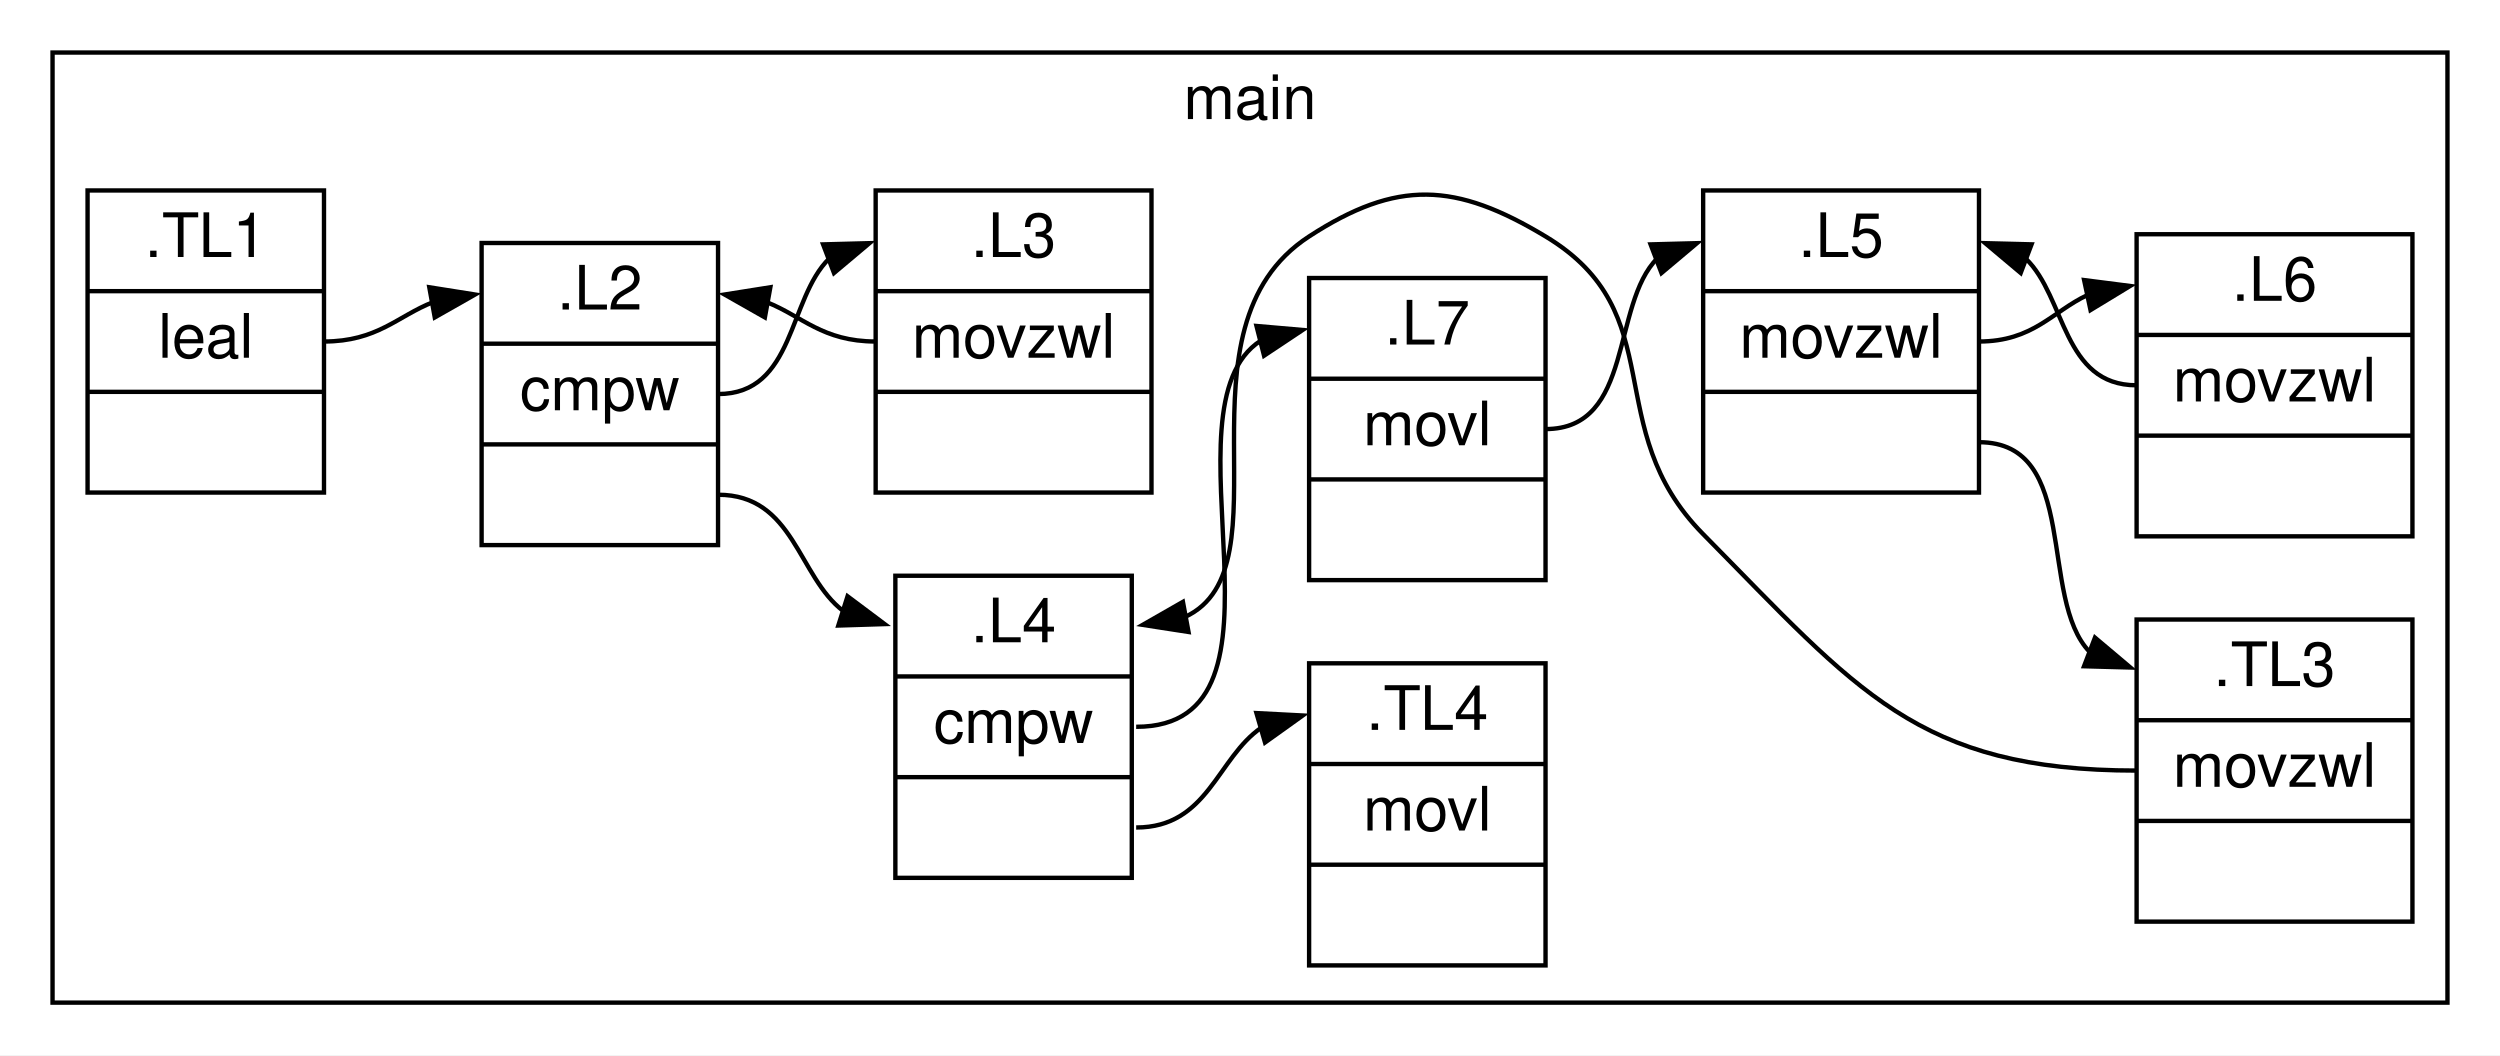
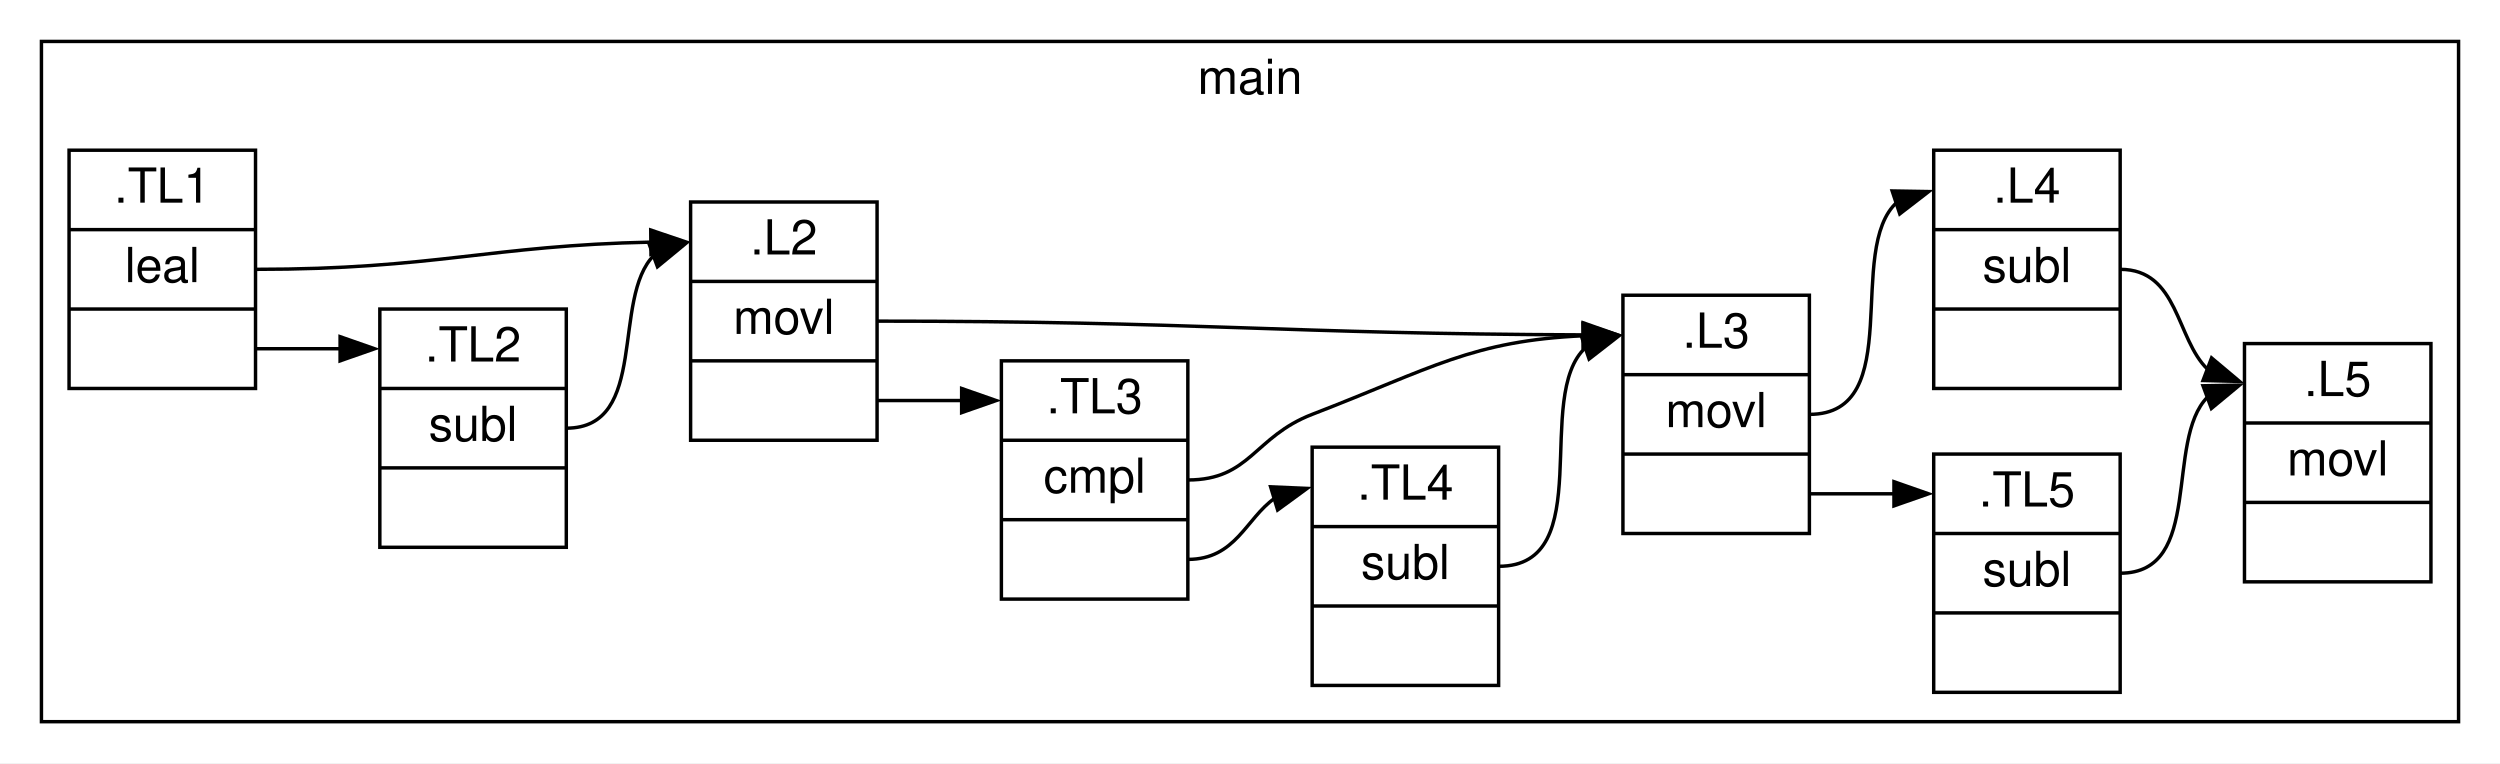
- <svg xmlns="http://www.w3.org/2000/svg" width="571pt" height="241pt" viewBox="0.00 0.00 571.00 241.00">
-   <g id="graph0" class="graph" transform="scale(1 1) rotate(0) translate(4 237)">
-     <polygon fill="white" stroke="none" points="-4,4 -4,-237 567,-237 567,4 -4,4" />
+ <svg xmlns="http://www.w3.org/2000/svg" width="724pt" height="221pt" viewBox="0.00 0.00 724.00 221.00">
+   <g id="graph0" class="graph" transform="scale(1 1) rotate(0) translate(4 217)">
+     <polygon fill="white" stroke="none" points="-4,4 -4,-217 720,-217 720,4 -4,4" />
    <g id="clust1" class="cluster">
-       <polygon fill="none" stroke="black" points="8,-8 8,-225 555,-225 555,-8 8,-8" />
-       <text text-anchor="middle" x="281.5" y="-209.8" font-family="Helvetica,Arial,sans-serif" font-size="14.00">main</text>
+       <polygon fill="none" stroke="black" points="8,-8 8,-205 708,-205 708,-8 8,-8" />
+       <text text-anchor="middle" x="358" y="-189.8" font-family="Helvetica,Arial,sans-serif" font-size="14.00">main</text>
    </g>
    <g id="node1" class="node">
-       <polygon fill="none" stroke="black" points="16,-124.5 16,-193.5 70,-193.5 70,-124.5 16,-124.5" />
-       <text text-anchor="middle" x="43" y="-178.3" font-family="Helvetica,Arial,sans-serif" font-size="14.00">.TL1</text>
-       <polyline fill="none" stroke="black" points="16,-170.5 70,-170.5" />
-       <text text-anchor="middle" x="43" y="-155.3" font-family="Helvetica,Arial,sans-serif" font-size="14.00">leal</text>
-       <polyline fill="none" stroke="black" points="16,-147.5 70,-147.5" />
-       <text text-anchor="middle" x="43" y="-132.3" font-family="Helvetica,Arial,sans-serif" font-size="14.00"> </text>
+       <polygon fill="none" stroke="black" points="16,-104.5 16,-173.5 70,-173.5 70,-104.5 16,-104.5" />
+       <text text-anchor="middle" x="43" y="-158.3" font-family="Helvetica,Arial,sans-serif" font-size="14.00">.TL1</text>
+       <polyline fill="none" stroke="black" points="16,-150.5 70,-150.5" />
+       <text text-anchor="middle" x="43" y="-135.3" font-family="Helvetica,Arial,sans-serif" font-size="14.00">leal</text>
+       <polyline fill="none" stroke="black" points="16,-127.5 70,-127.5" />
+       <text text-anchor="middle" x="43" y="-112.3" font-family="Helvetica,Arial,sans-serif" font-size="14.00"> </text>
    </g>
    <g id="node2" class="node">
-       <polygon fill="none" stroke="black" points="106,-112.5 106,-181.5 160,-181.5 160,-112.5 106,-112.5" />
-       <text text-anchor="middle" x="133" y="-166.3" font-family="Helvetica,Arial,sans-serif" font-size="14.00">.L2</text>
-       <polyline fill="none" stroke="black" points="106,-158.5 160,-158.5" />
-       <text text-anchor="middle" x="133" y="-143.3" font-family="Helvetica,Arial,sans-serif" font-size="14.00">cmpw</text>
-       <polyline fill="none" stroke="black" points="106,-135.5 160,-135.5" />
-       <text text-anchor="middle" x="133" y="-120.3" font-family="Helvetica,Arial,sans-serif" font-size="14.00"> </text>
+       <polygon fill="none" stroke="black" points="196,-89.5 196,-158.5 250,-158.5 250,-89.5 196,-89.5" />
+       <text text-anchor="middle" x="223" y="-143.3" font-family="Helvetica,Arial,sans-serif" font-size="14.00">.L2</text>
+       <polyline fill="none" stroke="black" points="196,-135.5 250,-135.5" />
+       <text text-anchor="middle" x="223" y="-120.3" font-family="Helvetica,Arial,sans-serif" font-size="14.00">movl</text>
+       <polyline fill="none" stroke="black" points="196,-112.5 250,-112.5" />
+       <text text-anchor="middle" x="223" y="-97.3" font-family="Helvetica,Arial,sans-serif" font-size="14.00"> </text>
    </g>
    <g id="1" class="edge">
-       <path fill="none" stroke="black" d="M70,-159C82.16,-159 86.82,-164.81 94.88,-167.98" />
-       <polygon fill="black" stroke="black" points="94.05,-171.39 104.51,-169.73 95.3,-164.5 94.05,-171.39" />
+       <path fill="none" stroke="black" d="M70,-139C122.17,-139 137.74,-145.91 184.76,-146.89" />
+       <polygon fill="black" stroke="black" points="184.45,-150.38 194.49,-146.98 184.52,-143.38 184.45,-150.38" />
    </g>
    <g id="node3" class="node">
-       <polygon fill="none" stroke="black" points="196,-124.5 196,-193.5 259,-193.5 259,-124.5 196,-124.5" />
-       <text text-anchor="middle" x="227.5" y="-178.3" font-family="Helvetica,Arial,sans-serif" font-size="14.00">.L3</text>
-       <polyline fill="none" stroke="black" points="196,-170.5 259,-170.5" />
-       <text text-anchor="middle" x="227.5" y="-155.3" font-family="Helvetica,Arial,sans-serif" font-size="14.00">movzwl</text>
-       <polyline fill="none" stroke="black" points="196,-147.5 259,-147.5" />
-       <text text-anchor="middle" x="227.5" y="-132.3" font-family="Helvetica,Arial,sans-serif" font-size="14.00"> </text>
+       <polygon fill="none" stroke="black" points="106,-58.5 106,-127.5 160,-127.5 160,-58.5 106,-58.5" />
+       <text text-anchor="middle" x="133" y="-112.3" font-family="Helvetica,Arial,sans-serif" font-size="14.00">.TL2</text>
+       <polyline fill="none" stroke="black" points="106,-104.5 160,-104.5" />
+       <text text-anchor="middle" x="133" y="-89.3" font-family="Helvetica,Arial,sans-serif" font-size="14.00">subl</text>
+       <polyline fill="none" stroke="black" points="106,-81.5 160,-81.5" />
+       <text text-anchor="middle" x="133" y="-66.3" font-family="Helvetica,Arial,sans-serif" font-size="14.00"> </text>
    </g>
    <g id="1" class="edge">
-       <path fill="none" stroke="black" d="M160,-147C177.61,-147 175.95,-168.79 185.43,-177.99" />
-       <polygon fill="black" stroke="black" points="183.99,-181.18 194.59,-181.46 186.48,-174.64 183.99,-181.18" />
+       <path fill="none" stroke="black" d="M70,-116C81.38,-116 86.68,-116 94.55,-116" />
+       <polygon fill="black" stroke="black" points="94.49,-119.5 104.49,-116 94.49,-112.5 94.49,-119.5" />
    </g>
    <g id="node4" class="node">
-       <polygon fill="none" stroke="black" points="200.5,-36.5 200.5,-105.5 254.5,-105.5 254.5,-36.5 200.5,-36.5" />
-       <text text-anchor="middle" x="227.5" y="-90.3" font-family="Helvetica,Arial,sans-serif" font-size="14.00">.L4</text>
-       <polyline fill="none" stroke="black" points="200.5,-82.5 254.5,-82.5" />
-       <text text-anchor="middle" x="227.5" y="-67.3" font-family="Helvetica,Arial,sans-serif" font-size="14.00">cmpw</text>
-       <polyline fill="none" stroke="black" points="200.5,-59.5 254.5,-59.5" />
-       <text text-anchor="middle" x="227.5" y="-44.3" font-family="Helvetica,Arial,sans-serif" font-size="14.00"> </text>
+       <polygon fill="none" stroke="black" points="466,-62.5 466,-131.5 520,-131.5 520,-62.5 466,-62.5" />
+       <text text-anchor="middle" x="493" y="-116.3" font-family="Helvetica,Arial,sans-serif" font-size="14.00">.L3</text>
+       <polyline fill="none" stroke="black" points="466,-108.5 520,-108.5" />
+       <text text-anchor="middle" x="493" y="-93.3" font-family="Helvetica,Arial,sans-serif" font-size="14.00">movl</text>
+       <polyline fill="none" stroke="black" points="466,-85.5 520,-85.5" />
+       <text text-anchor="middle" x="493" y="-70.3" font-family="Helvetica,Arial,sans-serif" font-size="14.00"> </text>
    </g>
    <g id="1" class="edge">
-       <path fill="none" stroke="black" d="M160,-124C177.39,-124 178.21,-105.32 188.61,-97.44" />
-       <polygon fill="black" stroke="black" points="189.58,-100.81 198.06,-94.46 187.47,-94.13 189.58,-100.81" />
+       <path fill="none" stroke="black" d="M250,-124C342.08,-124 367.9,-120.32 454.54,-120.02" />
+       <polygon fill="black" stroke="black" points="454.49,-123.52 464.49,-120 454.48,-116.52 454.49,-123.52" />
+     </g>
+     <g id="node5" class="node">
+       <polygon fill="none" stroke="black" points="286,-43.5 286,-112.5 340,-112.5 340,-43.5 286,-43.5" />
+       <text text-anchor="middle" x="313" y="-97.3" font-family="Helvetica,Arial,sans-serif" font-size="14.00">.TL3</text>
+       <polyline fill="none" stroke="black" points="286,-89.5 340,-89.5" />
+       <text text-anchor="middle" x="313" y="-74.3" font-family="Helvetica,Arial,sans-serif" font-size="14.00">cmpl</text>
+       <polyline fill="none" stroke="black" points="286,-66.5 340,-66.5" />
+       <text text-anchor="middle" x="313" y="-51.3" font-family="Helvetica,Arial,sans-serif" font-size="14.00"> </text>
    </g>
    <g id="1" class="edge">
-       <path fill="none" stroke="black" d="M196,-159C183.84,-159 179.18,-164.81 171.12,-167.98" />
-       <polygon fill="black" stroke="black" points="170.7,-164.5 161.49,-169.73 171.95,-171.39 170.7,-164.5" />
-     </g>
-     <g id="node5" class="node">
-       <polygon fill="none" stroke="black" points="295,-104.5 295,-173.5 349,-173.5 349,-104.5 295,-104.5" />
-       <text text-anchor="middle" x="322" y="-158.3" font-family="Helvetica,Arial,sans-serif" font-size="14.00">.L7</text>
-       <polyline fill="none" stroke="black" points="295,-150.5 349,-150.5" />
-       <text text-anchor="middle" x="322" y="-135.3" font-family="Helvetica,Arial,sans-serif" font-size="14.00">movl</text>
-       <polyline fill="none" stroke="black" points="295,-127.5 349,-127.5" />
-       <text text-anchor="middle" x="322" y="-112.3" font-family="Helvetica,Arial,sans-serif" font-size="14.00"> </text>
+       <path fill="none" stroke="black" d="M250,-101C261.38,-101 266.68,-101 274.55,-101" />
+       <polygon fill="black" stroke="black" points="274.49,-104.5 284.49,-101 274.49,-97.5 274.49,-104.5" />
    </g>
    <g id="1" class="edge">
-       <path fill="none" stroke="black" d="M255.5,-71C294.94,-71 260.15,-143.82 283.93,-159.18" />
-       <polygon fill="black" stroke="black" points="282.98,-162.55 293.53,-161.63 284.71,-155.76 282.98,-162.55" />
+       <path fill="none" stroke="black" d="M160,-93C184.11,-93 172.91,-130.73 185.44,-143.12" />
+       <polygon fill="black" stroke="black" points="183.99,-146.31 194.58,-146.48 186.4,-139.74 183.99,-146.31" />
+     </g>
+     <g id="node7" class="node">
+       <polygon fill="none" stroke="black" points="556,-104.5 556,-173.5 610,-173.5 610,-104.5 556,-104.5" />
+       <text text-anchor="middle" x="583" y="-158.3" font-family="Helvetica,Arial,sans-serif" font-size="14.00">.L4</text>
+       <polyline fill="none" stroke="black" points="556,-150.5 610,-150.5" />
+       <text text-anchor="middle" x="583" y="-135.3" font-family="Helvetica,Arial,sans-serif" font-size="14.00">subl</text>
+       <polyline fill="none" stroke="black" points="556,-127.5 610,-127.5" />
+       <text text-anchor="middle" x="583" y="-112.3" font-family="Helvetica,Arial,sans-serif" font-size="14.00"> </text>
+     </g>
+     <g id="1" class="edge">
+       <path fill="none" stroke="black" d="M520,-97C548.38,-97 530.18,-145 545.46,-158.51" />
+       <polygon fill="black" stroke="black" points="543.97,-161.7 554.56,-161.52 546.17,-155.05 543.97,-161.7" />
+     </g>
+     <g id="node8" class="node">
+       <polygon fill="none" stroke="black" points="556,-16.5 556,-85.5 610,-85.5 610,-16.5 556,-16.5" />
+       <text text-anchor="middle" x="583" y="-70.3" font-family="Helvetica,Arial,sans-serif" font-size="14.00">.TL5</text>
+       <polyline fill="none" stroke="black" points="556,-62.5 610,-62.5" />
+       <text text-anchor="middle" x="583" y="-47.3" font-family="Helvetica,Arial,sans-serif" font-size="14.00">subl</text>
+       <polyline fill="none" stroke="black" points="556,-39.5 610,-39.5" />
+       <text text-anchor="middle" x="583" y="-24.3" font-family="Helvetica,Arial,sans-serif" font-size="14.00"> </text>
+     </g>
+     <g id="1" class="edge">
+       <path fill="none" stroke="black" d="M520,-74C531.38,-74 536.68,-74 544.55,-74" />
+       <polygon fill="black" stroke="black" points="544.49,-77.5 554.49,-74 544.49,-70.5 544.49,-77.5" />
+     </g>
+     <g id="1" class="edge">
+       <path fill="none" stroke="black" d="M340,-78C358.09,-78 359.12,-90.49 376,-97 410.76,-110.4 422.45,-118.34 454.74,-119.77" />
+       <polygon fill="black" stroke="black" points="454.42,-123.26 464.49,-119.97 454.56,-116.26 454.42,-123.26" />
+     </g>
+     <g id="node6" class="node">
+       <polygon fill="none" stroke="black" points="376,-18.5 376,-87.5 430,-87.5 430,-18.5 376,-18.5" />
+       <text text-anchor="middle" x="403" y="-72.3" font-family="Helvetica,Arial,sans-serif" font-size="14.00">.TL4</text>
+       <polyline fill="none" stroke="black" points="376,-64.5 430,-64.5" />
+       <text text-anchor="middle" x="403" y="-49.3" font-family="Helvetica,Arial,sans-serif" font-size="14.00">subl</text>
+       <polyline fill="none" stroke="black" points="376,-41.5 430,-41.5" />
+       <text text-anchor="middle" x="403" y="-26.3" font-family="Helvetica,Arial,sans-serif" font-size="14.00"> </text>
+     </g>
+     <g id="1" class="edge">
+       <path fill="none" stroke="black" d="M340,-55C353.89,-55 356.78,-66.81 365.17,-72.72" />
+       <polygon fill="black" stroke="black" points="363.97,-76.01 374.55,-75.56 366,-69.31 363.97,-76.01" />
+     </g>
+     <g id="1" class="edge">
+       <path fill="none" stroke="black" d="M430,-53C459.05,-53 439.79,-102.48 455.26,-116.4" />
+       <polygon fill="black" stroke="black" points="453.97,-119.66 464.56,-119.52 456.2,-113.02 453.97,-119.66" />
    </g>
    <g id="node9" class="node">
-       <polygon fill="none" stroke="black" points="295,-16.5 295,-85.5 349,-85.5 349,-16.5 295,-16.5" />
-       <text text-anchor="middle" x="322" y="-70.3" font-family="Helvetica,Arial,sans-serif" font-size="14.00">.TL4</text>
-       <polyline fill="none" stroke="black" points="295,-62.5 349,-62.5" />
-       <text text-anchor="middle" x="322" y="-47.3" font-family="Helvetica,Arial,sans-serif" font-size="14.00">movl</text>
-       <polyline fill="none" stroke="black" points="295,-39.5 349,-39.5" />
-       <text text-anchor="middle" x="322" y="-24.3" font-family="Helvetica,Arial,sans-serif" font-size="14.00"> </text>
+       <polygon fill="none" stroke="black" points="646,-48.5 646,-117.5 700,-117.5 700,-48.5 646,-48.5" />
+       <text text-anchor="middle" x="673" y="-102.3" font-family="Helvetica,Arial,sans-serif" font-size="14.00">.L5</text>
+       <polyline fill="none" stroke="black" points="646,-94.5 700,-94.5" />
+       <text text-anchor="middle" x="673" y="-79.3" font-family="Helvetica,Arial,sans-serif" font-size="14.00">movl</text>
+       <polyline fill="none" stroke="black" points="646,-71.5 700,-71.5" />
+       <text text-anchor="middle" x="673" y="-56.3" font-family="Helvetica,Arial,sans-serif" font-size="14.00"> </text>
    </g>
    <g id="1" class="edge">
-       <path fill="none" stroke="black" d="M255.5,-48C271.92,-48 273.96,-63.87 284.1,-70.81" />
-       <polygon fill="black" stroke="black" points="282.97,-74.13 293.55,-73.58 284.93,-67.41 282.97,-74.13" />
-     </g>
-     <g id="node6" class="node">
-       <polygon fill="none" stroke="black" points="385,-124.5 385,-193.5 448,-193.5 448,-124.5 385,-124.5" />
-       <text text-anchor="middle" x="416.5" y="-178.3" font-family="Helvetica,Arial,sans-serif" font-size="14.00">.L5</text>
-       <polyline fill="none" stroke="black" points="385,-170.5 448,-170.5" />
-       <text text-anchor="middle" x="416.5" y="-155.3" font-family="Helvetica,Arial,sans-serif" font-size="14.00">movzwl</text>
-       <polyline fill="none" stroke="black" points="385,-147.5 448,-147.5" />
-       <text text-anchor="middle" x="416.5" y="-132.3" font-family="Helvetica,Arial,sans-serif" font-size="14.00"> </text>
+       <path fill="none" stroke="black" d="M610,-139C626.96,-139 626.14,-118.86 635.33,-110.05" />
+       <polygon fill="black" stroke="black" points="636.47,-113.35 644.58,-106.54 633.99,-106.81 636.47,-113.35" />
    </g>
    <g id="1" class="edge">
-       <path fill="none" stroke="black" d="M349,-139C369.25,-139 363.91,-167.39 374.56,-178.03" />
-       <polygon fill="black" stroke="black" points="372.99,-181.18 383.59,-181.46 375.48,-174.64 372.99,-181.18" />
-     </g>
-     <g id="node7" class="node">
-       <polygon fill="none" stroke="black" points="484,-114.5 484,-183.5 547,-183.5 547,-114.5 484,-114.5" />
-       <text text-anchor="middle" x="515.5" y="-168.3" font-family="Helvetica,Arial,sans-serif" font-size="14.00">.L6</text>
-       <polyline fill="none" stroke="black" points="484,-160.5 547,-160.5" />
-       <text text-anchor="middle" x="515.5" y="-145.3" font-family="Helvetica,Arial,sans-serif" font-size="14.00">movzwl</text>
-       <polyline fill="none" stroke="black" points="484,-137.5 547,-137.5" />
-       <text text-anchor="middle" x="515.5" y="-122.3" font-family="Helvetica,Arial,sans-serif" font-size="14.00"> </text>
-     </g>
-     <g id="1" class="edge">
-       <path fill="none" stroke="black" d="M448,-159C460.36,-159 464.78,-165.86 472.8,-169.62" />
-       <polygon fill="black" stroke="black" points="472.01,-173.03 482.52,-171.68 473.47,-166.18 472.01,-173.03" />
-     </g>
-     <g id="node8" class="node">
-       <polygon fill="none" stroke="black" points="484,-26.5 484,-95.5 547,-95.5 547,-26.5 484,-26.5" />
-       <text text-anchor="middle" x="515.5" y="-80.3" font-family="Helvetica,Arial,sans-serif" font-size="14.00">.TL3</text>
-       <polyline fill="none" stroke="black" points="484,-72.5 547,-72.5" />
-       <text text-anchor="middle" x="515.5" y="-57.3" font-family="Helvetica,Arial,sans-serif" font-size="14.00">movzwl</text>
-       <polyline fill="none" stroke="black" points="484,-49.5 547,-49.5" />
-       <text text-anchor="middle" x="515.5" y="-34.3" font-family="Helvetica,Arial,sans-serif" font-size="14.00"> </text>
-     </g>
-     <g id="1" class="edge">
-       <path fill="none" stroke="black" d="M448,-136C471.28,-136 461.41,-100.34 473.3,-88.08" />
-       <polygon fill="black" stroke="black" points="474.49,-91.37 482.59,-84.54 471.99,-84.83 474.49,-91.37" />
-     </g>
-     <g id="1" class="edge">
-       <path fill="none" stroke="black" d="M484,-149C467.04,-149 467.86,-169.14 458.67,-177.95" />
-       <polygon fill="black" stroke="black" points="457.53,-174.65 449.42,-181.46 460.01,-181.19 457.53,-174.65" />
-     </g>
-     <g id="1" class="edge">
-       <path fill="none" stroke="black" d="M484,-61C433.88,-61 420.22,-79.34 385,-115 360.97,-139.33 378.3,-165.36 349,-183 328.44,-195.38 315.12,-196.08 295,-183 262.55,-161.9 291.18,-107.33 266.6,-96.06" />
-       <polygon fill="black" stroke="black" points="267.46,-92.66 256.99,-94.28 266.18,-99.54 267.46,-92.66" />
+       <path fill="none" stroke="black" d="M610,-51C634.42,-51 622.75,-89.43 635.33,-102.04" />
+       <polygon fill="black" stroke="black" points="633.99,-105.28 644.58,-105.47 636.42,-98.71 633.99,-105.28" />
    </g>
  </g>
</svg>
